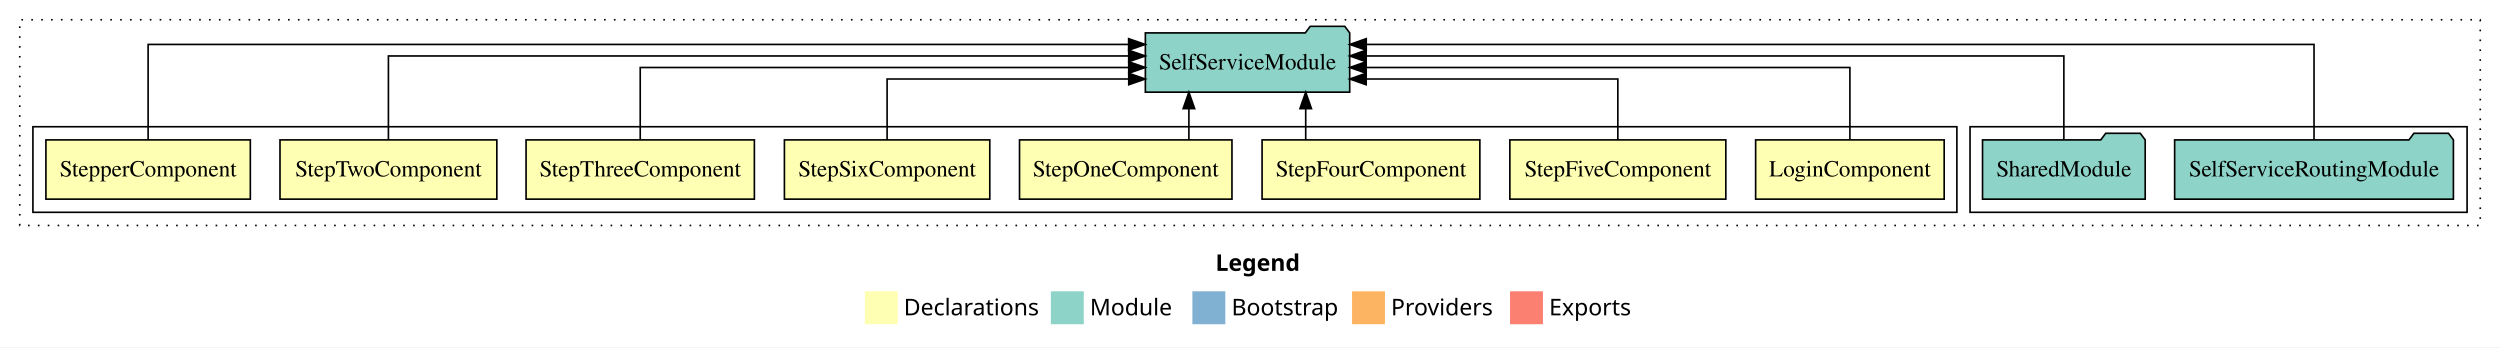
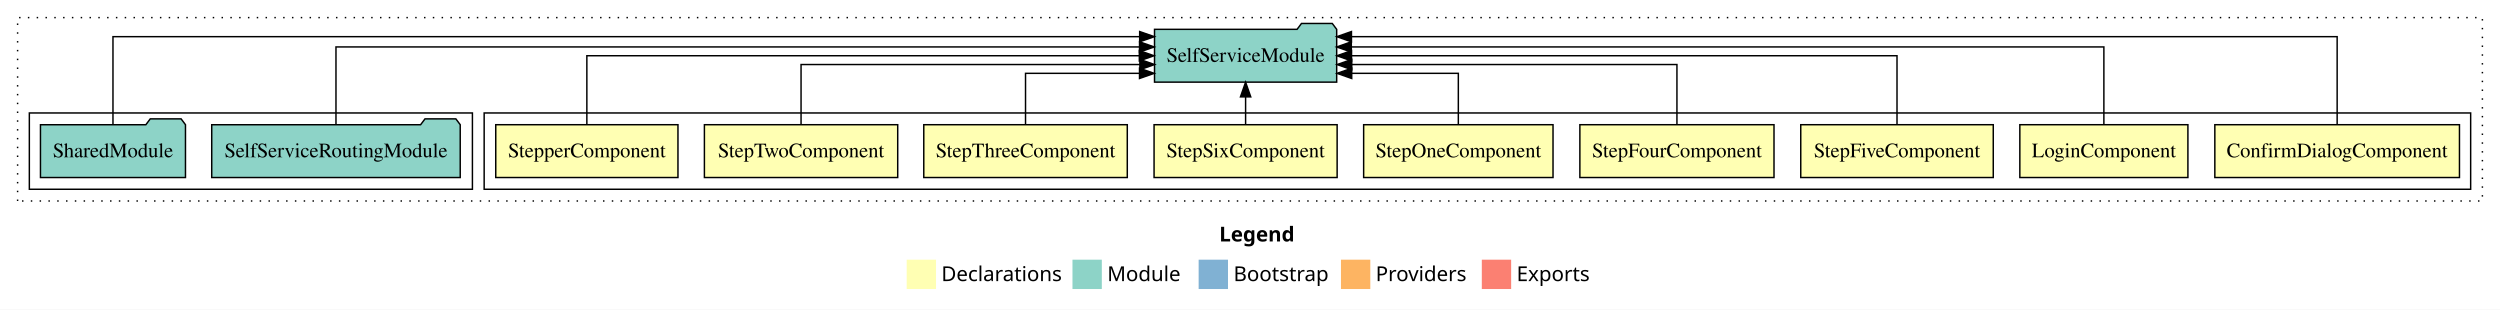
- <svg xmlns="http://www.w3.org/2000/svg" width="1519pt" height="211pt" viewBox="0.00 0.00 1519.00 211.00">
+ <svg xmlns="http://www.w3.org/2000/svg" width="1704pt" height="211pt" viewBox="0.00 0.00 1704.00 211.00">
  <g id="graph0" class="graph" transform="scale(1 1) rotate(0) translate(4 207)">
-     <polygon fill="white" stroke="transparent" points="-4,4 -4,-207 1515,-207 1515,4 -4,4" />
-     <text text-anchor="start" x="734.51" y="-42.4" font-family="sans-serif" font-weight="bold" font-size="14.00">Legend</text>
-     <polygon fill="#ffffb3" stroke="transparent" points="521.5,-10 521.5,-30 541.5,-30 541.5,-10 521.5,-10" />
-     <text text-anchor="start" x="545.13" y="-15.4" font-family="sans-serif" font-size="14.00">  Declarations</text>
-     <polygon fill="#8dd3c7" stroke="transparent" points="634.5,-10 634.5,-30 654.5,-30 654.5,-10 634.5,-10" />
-     <text text-anchor="start" x="658.23" y="-15.4" font-family="sans-serif" font-size="14.00">  Module</text>
-     <polygon fill="#80b1d3" stroke="transparent" points="720.5,-10 720.5,-30 740.5,-30 740.5,-10 720.5,-10" />
-     <text text-anchor="start" x="744.28" y="-15.4" font-family="sans-serif" font-size="14.00">  Bootstrap</text>
-     <polygon fill="#fdb462" stroke="transparent" points="817.5,-10 817.5,-30 837.5,-30 837.5,-10 817.5,-10" />
-     <text text-anchor="start" x="841.17" y="-15.4" font-family="sans-serif" font-size="14.00">  Providers</text>
-     <polygon fill="#fb8072" stroke="transparent" points="913.5,-10 913.5,-30 933.5,-30 933.5,-10 913.5,-10" />
-     <text text-anchor="start" x="937.23" y="-15.4" font-family="sans-serif" font-size="14.00">  Exports</text>
+     <polygon fill="white" stroke="transparent" points="-4,4 -4,-207 1700,-207 1700,4 -4,4" />
+     <text text-anchor="start" x="827.01" y="-42.4" font-family="sans-serif" font-weight="bold" font-size="14.00">Legend</text>
+     <polygon fill="#ffffb3" stroke="transparent" points="614,-10 614,-30 634,-30 634,-10 614,-10" />
+     <text text-anchor="start" x="637.63" y="-15.4" font-family="sans-serif" font-size="14.00">  Declarations</text>
+     <polygon fill="#8dd3c7" stroke="transparent" points="727,-10 727,-30 747,-30 747,-10 727,-10" />
+     <text text-anchor="start" x="750.73" y="-15.4" font-family="sans-serif" font-size="14.00">  Module</text>
+     <polygon fill="#80b1d3" stroke="transparent" points="813,-10 813,-30 833,-30 833,-10 813,-10" />
+     <text text-anchor="start" x="836.78" y="-15.4" font-family="sans-serif" font-size="14.00">  Bootstrap</text>
+     <polygon fill="#fdb462" stroke="transparent" points="910,-10 910,-30 930,-30 930,-10 910,-10" />
+     <text text-anchor="start" x="933.67" y="-15.4" font-family="sans-serif" font-size="14.00">  Providers</text>
+     <polygon fill="#fb8072" stroke="transparent" points="1006,-10 1006,-30 1026,-30 1026,-10 1006,-10" />
+     <text text-anchor="start" x="1029.73" y="-15.4" font-family="sans-serif" font-size="14.00">  Exports</text>
    <g id="clust1" class="cluster">
-       <polygon fill="none" stroke="black" stroke-dasharray="1,5" points="8,-70 8,-195 1503,-195 1503,-70 8,-70" />
-     </g>
-     <g id="clust11" class="cluster">
-       <polygon fill="none" stroke="black" points="1193,-78 1193,-130 1495,-130 1495,-78 1193,-78" />
+       <polygon fill="none" stroke="black" stroke-dasharray="1,5" points="8,-70 8,-195 1688,-195 1688,-70 8,-70" />
    </g>
    <g id="clust2" class="cluster">
-       <polygon fill="none" stroke="black" points="16,-78 16,-130 1185,-130 1185,-78 16,-78" />
+       <polygon fill="none" stroke="black" points="326,-78 326,-130 1680,-130 1680,-78 326,-78" />
+     </g>
+     <g id="clust12" class="cluster">
+       <polygon fill="none" stroke="black" points="16,-78 16,-130 318,-130 318,-78 16,-78" />
    </g>
    <g id="node1" class="node">
-       <polygon fill="#ffffb3" stroke="black" points="1177.28,-122 1062.72,-122 1062.72,-86 1177.28,-86 1177.28,-122" />
-       <text text-anchor="middle" x="1120" y="-99.8" font-family="Times,serif" font-size="14.00">LoginComponent</text>
+       <polygon fill="#ffffb3" stroke="black" points="1672.37,-122 1505.63,-122 1505.63,-86 1672.37,-86 1672.37,-122" />
+       <text text-anchor="middle" x="1589" y="-99.8" font-family="Times,serif" font-size="14.00">ConfirmDialogComponent</text>
+     </g>
+     <g id="node10" class="node">
+       <polygon fill="#8dd3c7" stroke="black" points="907.08,-187 904.08,-191 883.08,-191 880.08,-187 782.92,-187 782.92,-151 907.08,-151 907.08,-187" />
+       <text text-anchor="middle" x="845" y="-164.8" font-family="Times,serif" font-size="14.00">SelfServiceModule</text>
+     </g>
+     <g id="edge1" class="edge">
+       <path fill="none" stroke="black" d="M1589,-122.09C1589,-145.13 1589,-182 1589,-182 1589,-182 917.15,-182 917.15,-182" />
+       <polygon fill="black" stroke="black" points="917.15,-178.5 907.15,-182 917.15,-185.5 917.15,-178.5" />
+     </g>
+     <g id="node2" class="node">
+       <polygon fill="#ffffb3" stroke="black" points="1487.28,-122 1372.72,-122 1372.72,-86 1487.28,-86 1487.28,-122" />
+       <text text-anchor="middle" x="1430" y="-99.8" font-family="Times,serif" font-size="14.00">LoginComponent</text>
+     </g>
+     <g id="edge2" class="edge">
+       <path fill="none" stroke="black" d="M1430,-122.28C1430,-143.32 1430,-175 1430,-175 1430,-175 917.05,-175 917.05,-175" />
+       <polygon fill="black" stroke="black" points="917.05,-171.5 907.05,-175 917.05,-178.5 917.05,-171.5" />
+     </g>
+     <g id="node3" class="node">
+       <polygon fill="#ffffb3" stroke="black" points="1354.61,-122 1223.39,-122 1223.39,-86 1354.61,-86 1354.61,-122" />
+       <text text-anchor="middle" x="1289" y="-99.8" font-family="Times,serif" font-size="14.00">StepFiveComponent</text>
+     </g>
+     <g id="edge3" class="edge">
+       <path fill="none" stroke="black" d="M1289,-122.11C1289,-141.34 1289,-169 1289,-169 1289,-169 917.2,-169 917.2,-169" />
+       <polygon fill="black" stroke="black" points="917.2,-165.5 907.2,-169 917.2,-172.5 917.2,-165.5" />
+     </g>
+     <g id="node4" class="node">
+       <polygon fill="#ffffb3" stroke="black" points="1205.16,-122 1072.84,-122 1072.84,-86 1205.16,-86 1205.16,-122" />
+       <text text-anchor="middle" x="1139" y="-99.8" font-family="Times,serif" font-size="14.00">StepFourComponent</text>
+     </g>
+     <g id="edge4" class="edge">
+       <path fill="none" stroke="black" d="M1139,-122.02C1139,-139.37 1139,-163 1139,-163 1139,-163 917.35,-163 917.35,-163" />
+       <polygon fill="black" stroke="black" points="917.35,-159.5 907.35,-163 917.35,-166.5 917.35,-159.5" />
+     </g>
+     <g id="node5" class="node">
+       <polygon fill="#ffffb3" stroke="black" points="1054.54,-122 925.46,-122 925.46,-86 1054.54,-86 1054.54,-122" />
+       <text text-anchor="middle" x="990" y="-99.8" font-family="Times,serif" font-size="14.00">StepOneComponent</text>
+     </g>
+     <g id="edge5" class="edge">
+       <path fill="none" stroke="black" d="M990,-122.24C990,-137.57 990,-157 990,-157 990,-157 917.33,-157 917.33,-157" />
+       <polygon fill="black" stroke="black" points="917.33,-153.5 907.33,-157 917.33,-160.5 917.33,-153.5" />
+     </g>
+     <g id="node6" class="node">
+       <polygon fill="#ffffb3" stroke="black" points="907.39,-122 782.61,-122 782.61,-86 907.39,-86 907.39,-122" />
+       <text text-anchor="middle" x="845" y="-99.8" font-family="Times,serif" font-size="14.00">StepSixComponent</text>
+     </g>
+     <g id="edge6" class="edge">
+       <path fill="none" stroke="black" d="M845,-122.11C845,-122.11 845,-140.99 845,-140.99" />
+       <polygon fill="black" stroke="black" points="841.5,-140.99 845,-150.99 848.5,-140.99 841.5,-140.99" />
+     </g>
+     <g id="node7" class="node">
+       <polygon fill="#ffffb3" stroke="black" points="764.36,-122 625.64,-122 625.64,-86 764.36,-86 764.36,-122" />
+       <text text-anchor="middle" x="695" y="-99.8" font-family="Times,serif" font-size="14.00">StepThreeComponent</text>
+     </g>
+     <g id="edge7" class="edge">
+       <path fill="none" stroke="black" d="M695,-122.24C695,-137.57 695,-157 695,-157 695,-157 772.69,-157 772.69,-157" />
+       <polygon fill="black" stroke="black" points="772.69,-160.5 782.69,-157 772.69,-153.5 772.69,-160.5" />
+     </g>
+     <g id="node8" class="node">
+       <polygon fill="#ffffb3" stroke="black" points="607.88,-122 476.12,-122 476.12,-86 607.88,-86 607.88,-122" />
+       <text text-anchor="middle" x="542" y="-99.8" font-family="Times,serif" font-size="14.00">StepTwoComponent</text>
+     </g>
+     <g id="edge8" class="edge">
+       <path fill="none" stroke="black" d="M542,-122.02C542,-139.37 542,-163 542,-163 542,-163 772.95,-163 772.95,-163" />
+       <polygon fill="black" stroke="black" points="772.95,-166.5 782.95,-163 772.95,-159.5 772.95,-166.5" />
    </g>
    <g id="node9" class="node">
-       <polygon fill="#8dd3c7" stroke="black" points="816.08,-187 813.08,-191 792.08,-191 789.08,-187 691.92,-187 691.92,-151 816.08,-151 816.08,-187" />
-       <text text-anchor="middle" x="754" y="-164.8" font-family="Times,serif" font-size="14.00">SelfServiceModule</text>
-     </g>
-     <g id="edge1" class="edge">
-       <path fill="none" stroke="black" d="M1120,-122.27C1120,-140.56 1120,-166 1120,-166 1120,-166 826.09,-166 826.09,-166" />
-       <polygon fill="black" stroke="black" points="826.09,-162.5 816.09,-166 826.09,-169.5 826.09,-162.5" />
-     </g>
-     <g id="node2" class="node">
-       <polygon fill="#ffffb3" stroke="black" points="1044.61,-122 913.39,-122 913.39,-86 1044.61,-86 1044.61,-122" />
-       <text text-anchor="middle" x="979" y="-99.8" font-family="Times,serif" font-size="14.00">StepFiveComponent</text>
-     </g>
-     <g id="edge2" class="edge">
-       <path fill="none" stroke="black" d="M979,-122.01C979,-138.05 979,-159 979,-159 979,-159 826.08,-159 826.08,-159" />
-       <polygon fill="black" stroke="black" points="826.08,-155.5 816.08,-159 826.08,-162.5 826.08,-155.5" />
-     </g>
-     <g id="node3" class="node">
-       <polygon fill="#ffffb3" stroke="black" points="895.16,-122 762.84,-122 762.84,-86 895.16,-86 895.16,-122" />
-       <text text-anchor="middle" x="829" y="-99.8" font-family="Times,serif" font-size="14.00">StepFourComponent</text>
-     </g>
-     <g id="edge3" class="edge">
-       <path fill="none" stroke="black" d="M789.35,-122.11C789.35,-122.11 789.35,-140.99 789.35,-140.99" />
-       <polygon fill="black" stroke="black" points="785.85,-140.99 789.35,-150.99 792.85,-140.99 785.85,-140.99" />
-     </g>
-     <g id="node4" class="node">
-       <polygon fill="#ffffb3" stroke="black" points="744.54,-122 615.46,-122 615.46,-86 744.54,-86 744.54,-122" />
-       <text text-anchor="middle" x="680" y="-99.8" font-family="Times,serif" font-size="14.00">StepOneComponent</text>
-     </g>
-     <g id="edge4" class="edge">
-       <path fill="none" stroke="black" d="M718.37,-122.11C718.37,-122.11 718.37,-140.99 718.37,-140.99" />
-       <polygon fill="black" stroke="black" points="714.87,-140.99 718.37,-150.99 721.87,-140.99 714.87,-140.99" />
-     </g>
-     <g id="node5" class="node">
-       <polygon fill="#ffffb3" stroke="black" points="597.39,-122 472.61,-122 472.61,-86 597.39,-86 597.39,-122" />
-       <text text-anchor="middle" x="535" y="-99.8" font-family="Times,serif" font-size="14.00">StepSixComponent</text>
-     </g>
-     <g id="edge5" class="edge">
-       <path fill="none" stroke="black" d="M535,-122.01C535,-138.05 535,-159 535,-159 535,-159 681.83,-159 681.83,-159" />
-       <polygon fill="black" stroke="black" points="681.83,-162.5 691.83,-159 681.83,-155.5 681.83,-162.5" />
-     </g>
-     <g id="node6" class="node">
-       <polygon fill="#ffffb3" stroke="black" points="454.36,-122 315.64,-122 315.64,-86 454.36,-86 454.36,-122" />
-       <text text-anchor="middle" x="385" y="-99.8" font-family="Times,serif" font-size="14.00">StepThreeComponent</text>
-     </g>
-     <g id="edge6" class="edge">
-       <path fill="none" stroke="black" d="M385,-122.27C385,-140.56 385,-166 385,-166 385,-166 681.82,-166 681.82,-166" />
-       <polygon fill="black" stroke="black" points="681.82,-169.5 691.82,-166 681.82,-162.5 681.82,-169.5" />
-     </g>
-     <g id="node7" class="node">
-       <polygon fill="#ffffb3" stroke="black" points="297.88,-122 166.12,-122 166.12,-86 297.88,-86 297.88,-122" />
-       <text text-anchor="middle" x="232" y="-99.8" font-family="Times,serif" font-size="14.00">StepTwoComponent</text>
-     </g>
-     <g id="edge7" class="edge">
-       <path fill="none" stroke="black" d="M232,-122.13C232,-142.57 232,-173 232,-173 232,-173 681.81,-173 681.81,-173" />
-       <polygon fill="black" stroke="black" points="681.81,-176.5 691.81,-173 681.81,-169.5 681.81,-176.5" />
-     </g>
-     <g id="node8" class="node">
-       <polygon fill="#ffffb3" stroke="black" points="148.1,-122 23.9,-122 23.9,-86 148.1,-86 148.1,-122" />
-       <text text-anchor="middle" x="86" y="-99.8" font-family="Times,serif" font-size="14.00">StepperComponent</text>
-     </g>
-     <g id="edge8" class="edge">
-       <path fill="none" stroke="black" d="M86,-122.01C86,-144.49 86,-180 86,-180 86,-180 681.76,-180 681.76,-180" />
-       <polygon fill="black" stroke="black" points="681.76,-183.5 691.76,-180 681.76,-176.5 681.76,-183.5" />
-     </g>
-     <g id="node10" class="node">
-       <polygon fill="#8dd3c7" stroke="black" points="1486.69,-122 1483.69,-126 1462.69,-126 1459.69,-122 1317.31,-122 1317.31,-86 1486.69,-86 1486.69,-122" />
-       <text text-anchor="middle" x="1402" y="-99.8" font-family="Times,serif" font-size="14.00">SelfServiceRoutingModule</text>
+       <polygon fill="#ffffb3" stroke="black" points="458.1,-122 333.9,-122 333.9,-86 458.1,-86 458.1,-122" />
+       <text text-anchor="middle" x="396" y="-99.8" font-family="Times,serif" font-size="14.00">StepperComponent</text>
    </g>
    <g id="edge9" class="edge">
-       <path fill="none" stroke="black" d="M1402,-122.01C1402,-144.49 1402,-180 1402,-180 1402,-180 826.13,-180 826.13,-180" />
-       <polygon fill="black" stroke="black" points="826.13,-176.5 816.13,-180 826.13,-183.5 826.13,-176.5" />
+       <path fill="none" stroke="black" d="M396,-122.11C396,-141.34 396,-169 396,-169 396,-169 772.57,-169 772.57,-169" />
+       <polygon fill="black" stroke="black" points="772.57,-172.5 782.57,-169 772.57,-165.5 772.57,-172.5" />
    </g>
    <g id="node11" class="node">
-       <polygon fill="#8dd3c7" stroke="black" points="1299.42,-122 1296.42,-126 1275.42,-126 1272.42,-122 1200.58,-122 1200.58,-86 1299.42,-86 1299.42,-122" />
-       <text text-anchor="middle" x="1250" y="-99.8" font-family="Times,serif" font-size="14.00">SharedModule</text>
+       <polygon fill="#8dd3c7" stroke="black" points="309.69,-122 306.69,-126 285.69,-126 282.69,-122 140.31,-122 140.31,-86 309.69,-86 309.69,-122" />
+       <text text-anchor="middle" x="225" y="-99.8" font-family="Times,serif" font-size="14.00">SelfServiceRoutingModule</text>
    </g>
    <g id="edge10" class="edge">
-       <path fill="none" stroke="black" d="M1250,-122.13C1250,-142.57 1250,-173 1250,-173 1250,-173 826.07,-173 826.07,-173" />
-       <polygon fill="black" stroke="black" points="826.07,-169.5 816.07,-173 826.07,-176.5 826.07,-169.5" />
+       <path fill="none" stroke="black" d="M225,-122.28C225,-143.32 225,-175 225,-175 225,-175 772.71,-175 772.71,-175" />
+       <polygon fill="black" stroke="black" points="772.71,-178.5 782.71,-175 772.71,-171.5 772.71,-178.5" />
+     </g>
+     <g id="node12" class="node">
+       <polygon fill="#8dd3c7" stroke="black" points="122.42,-122 119.42,-126 98.42,-126 95.42,-122 23.58,-122 23.58,-86 122.42,-86 122.42,-122" />
+       <text text-anchor="middle" x="73" y="-99.8" font-family="Times,serif" font-size="14.00">SharedModule</text>
+     </g>
+     <g id="edge11" class="edge">
+       <path fill="none" stroke="black" d="M73,-122.09C73,-145.13 73,-182 73,-182 73,-182 772.8,-182 772.8,-182" />
+       <polygon fill="black" stroke="black" points="772.8,-185.5 782.8,-182 772.8,-178.5 772.8,-185.5" />
    </g>
  </g>
</svg>
